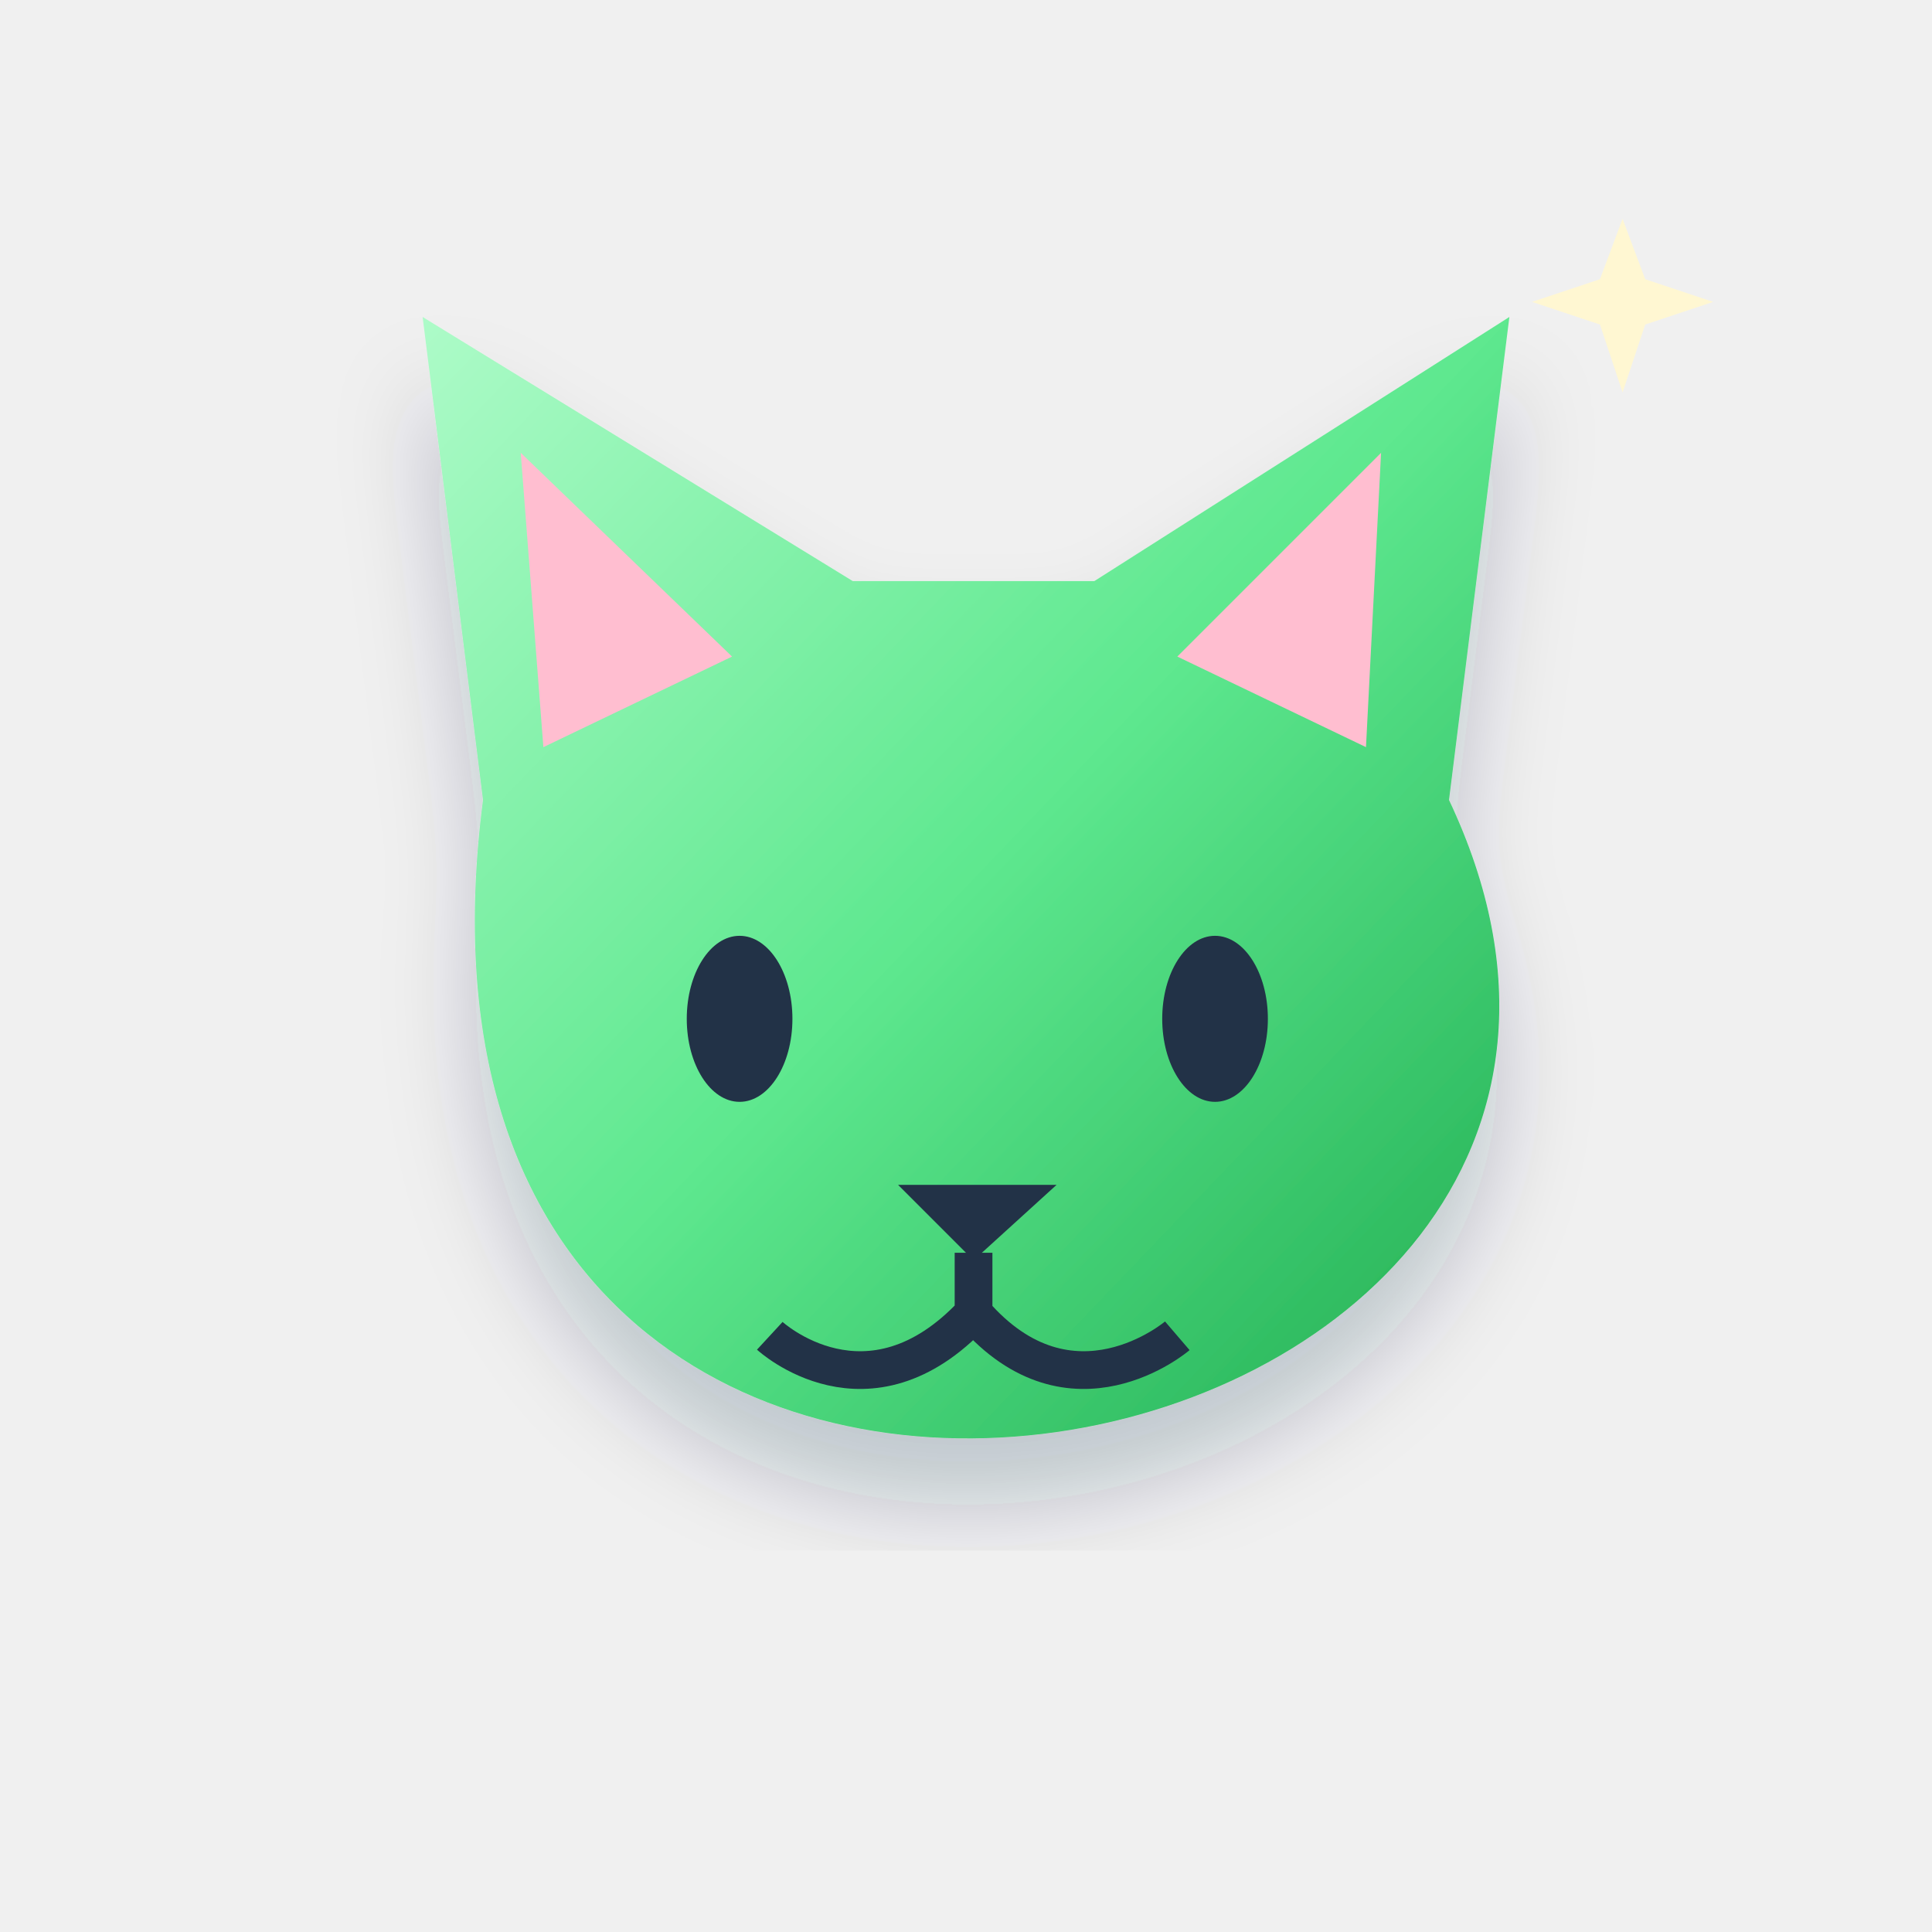
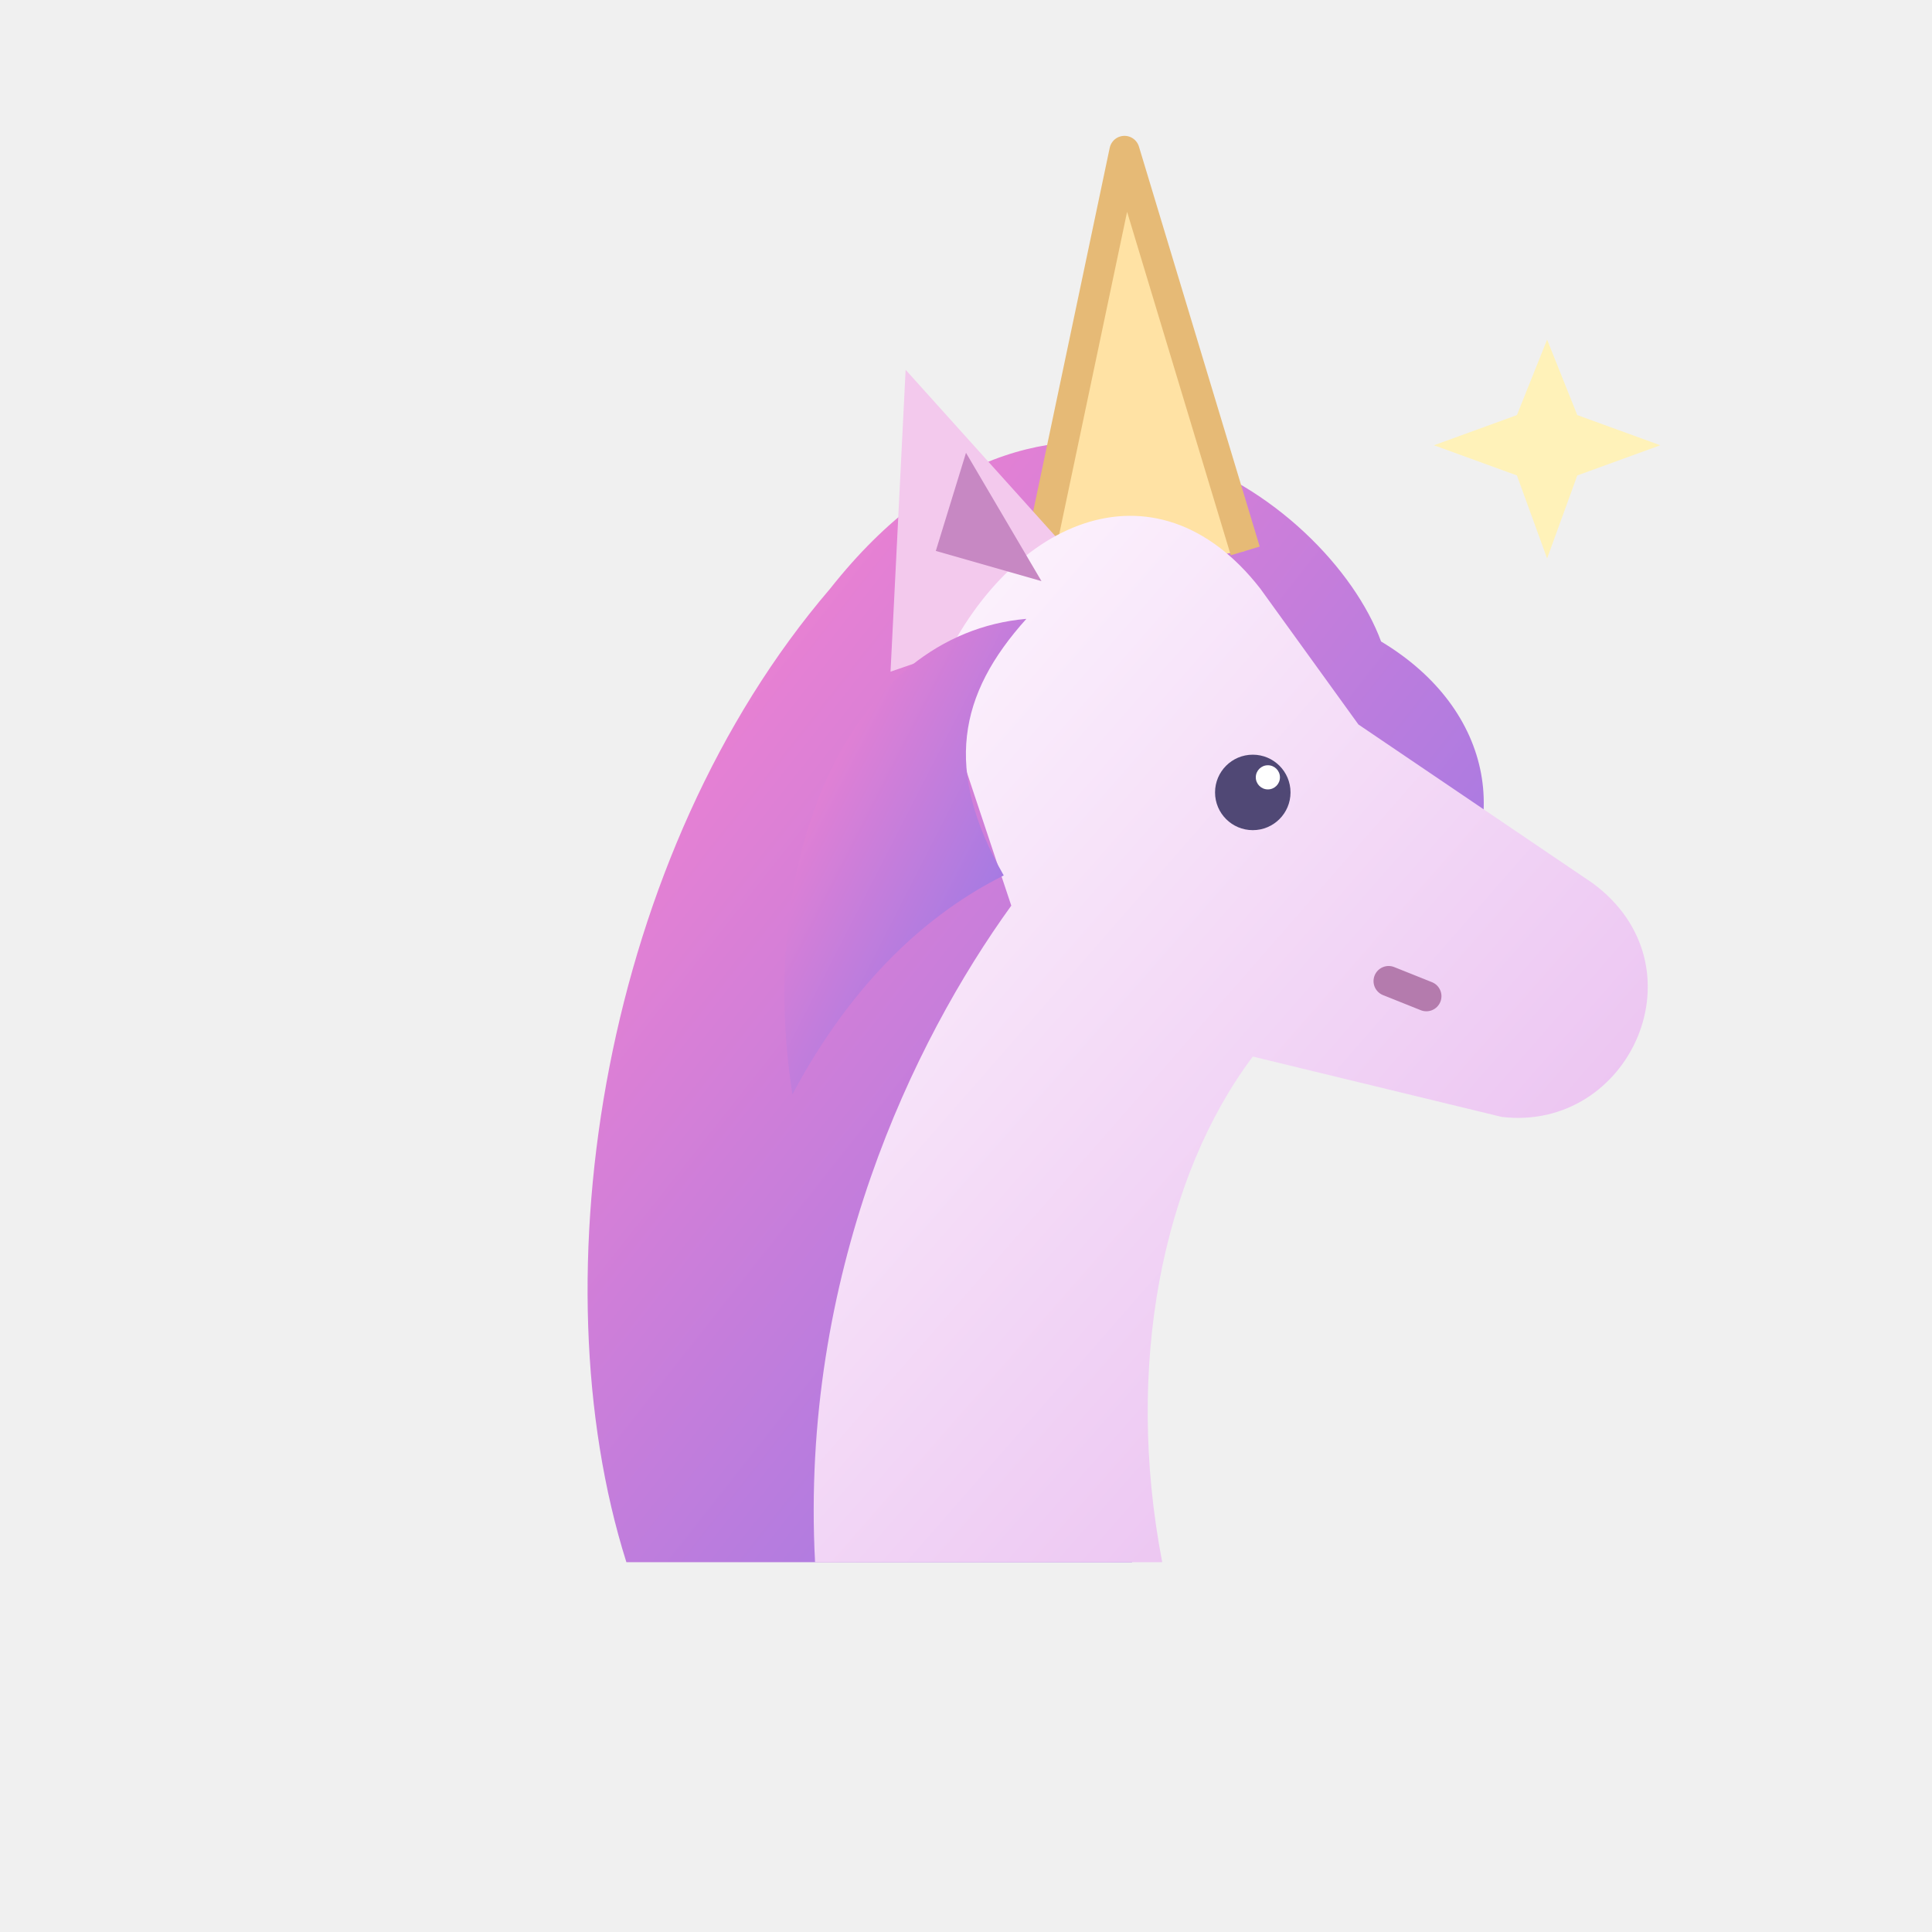
<svg xmlns="http://www.w3.org/2000/svg" viewBox="0 0 256 256">
  <defs>
-     <linearGradient id="g" x1="0" y1="0" x2="1" y2="1">
-       <stop stop-color="hsl(141,90%,83%)" />
-       <stop offset=".5" stop-color="hsl(141,75%,64%)" />
-       <stop offset="1" stop-color="hsl(141,70%,40%)" />
+     <linearGradient id="u" x2=".9" y2="1">
+       <stop stop-color="#fffaff" />
+       <stop offset="1" stop-color="#e7b7ee" />
    </linearGradient>
-     <filter id="s">
-       <feDropShadow dx="0" dy="9" stdDeviation="6" flood-color="#112542" flood-opacity=".2" />
-     </filter>
+     <linearGradient id="m" x2="1" y2="1">
+       <stop stop-color="#ff83cd" />
+       <stop offset="1" stop-color="#8477eb" />
+     </linearGradient>
  </defs>
-   <g fill="url(#g)" stroke-linejoin="round" filter="url(#s)">
-     <path d="m64 106-8-64 57 35h32l55-35-8 64c44 93-145 131-128 0Z" />
-     <path d="m69 60 28 27-25 12m111-39-27 27 25 12" fill="#ffbed0" />
-     <g fill="#233246">
-       <ellipse cx="98" cy="135" rx="7" ry="11" />
-       <ellipse cx="161" cy="135" rx="7" ry="11" />
-       <path d="m119 157 10 10 11-10Z" />
-     </g>
-     <path d="M129 166v9m0-1c-14 15-27 3-27 3m27-3c13 15 27 3 27 3" fill="none" stroke="#233246" stroke-width="5" />
-   </g>
-   <path d="m215 29 3 8 9 3-9 3-3 9-3-9-9-3 9-3Z" fill="#fff7d2" />
+   <path d="M83 207c-12-38-3-94 27-129 30-38 66-12 73 7 15 9 18 25 7 38-8 10-22 14-37 14l-3 70Z" fill="url(#m)" />
+   <path d="m137 77 12-57 16 53" fill="#ffe2a4" stroke="#e6ba76" stroke-width="4" stroke-linejoin="round" />
+   <path d="m118 89 2-40 27 30" fill="#f3c9ed" />
+   <path d="M108 207c-2-38 13-69 26-87l-10-30c9-21 29-30 43-12l13 18 31 21c15 11 5 33-12 31l-33-8c-12 16-17 41-12 67Z" fill="url(#u)" />
+   <path d="m124 73 4-13 10 17" fill="#c788c3" />
+   <path d="M136 82c-23 2-36 31-31 63 8-15 18-24 28-29-8-14-6-24 3-34Z" fill="url(#m)" />
+   <circle cx="166" cy="105" r="5" fill="#504875" />
+   <circle cx="168" cy="103" r="1.6" fill="white" />
+   <path d="m184 130 5 2" stroke="#b47bad" stroke-width="4" stroke-linecap="round" />
+   <path d="m205 45 4 10 11 4-11 4-4 11-4-11-11-4 11-4Z" fill="#fff2b9" />
</svg>
